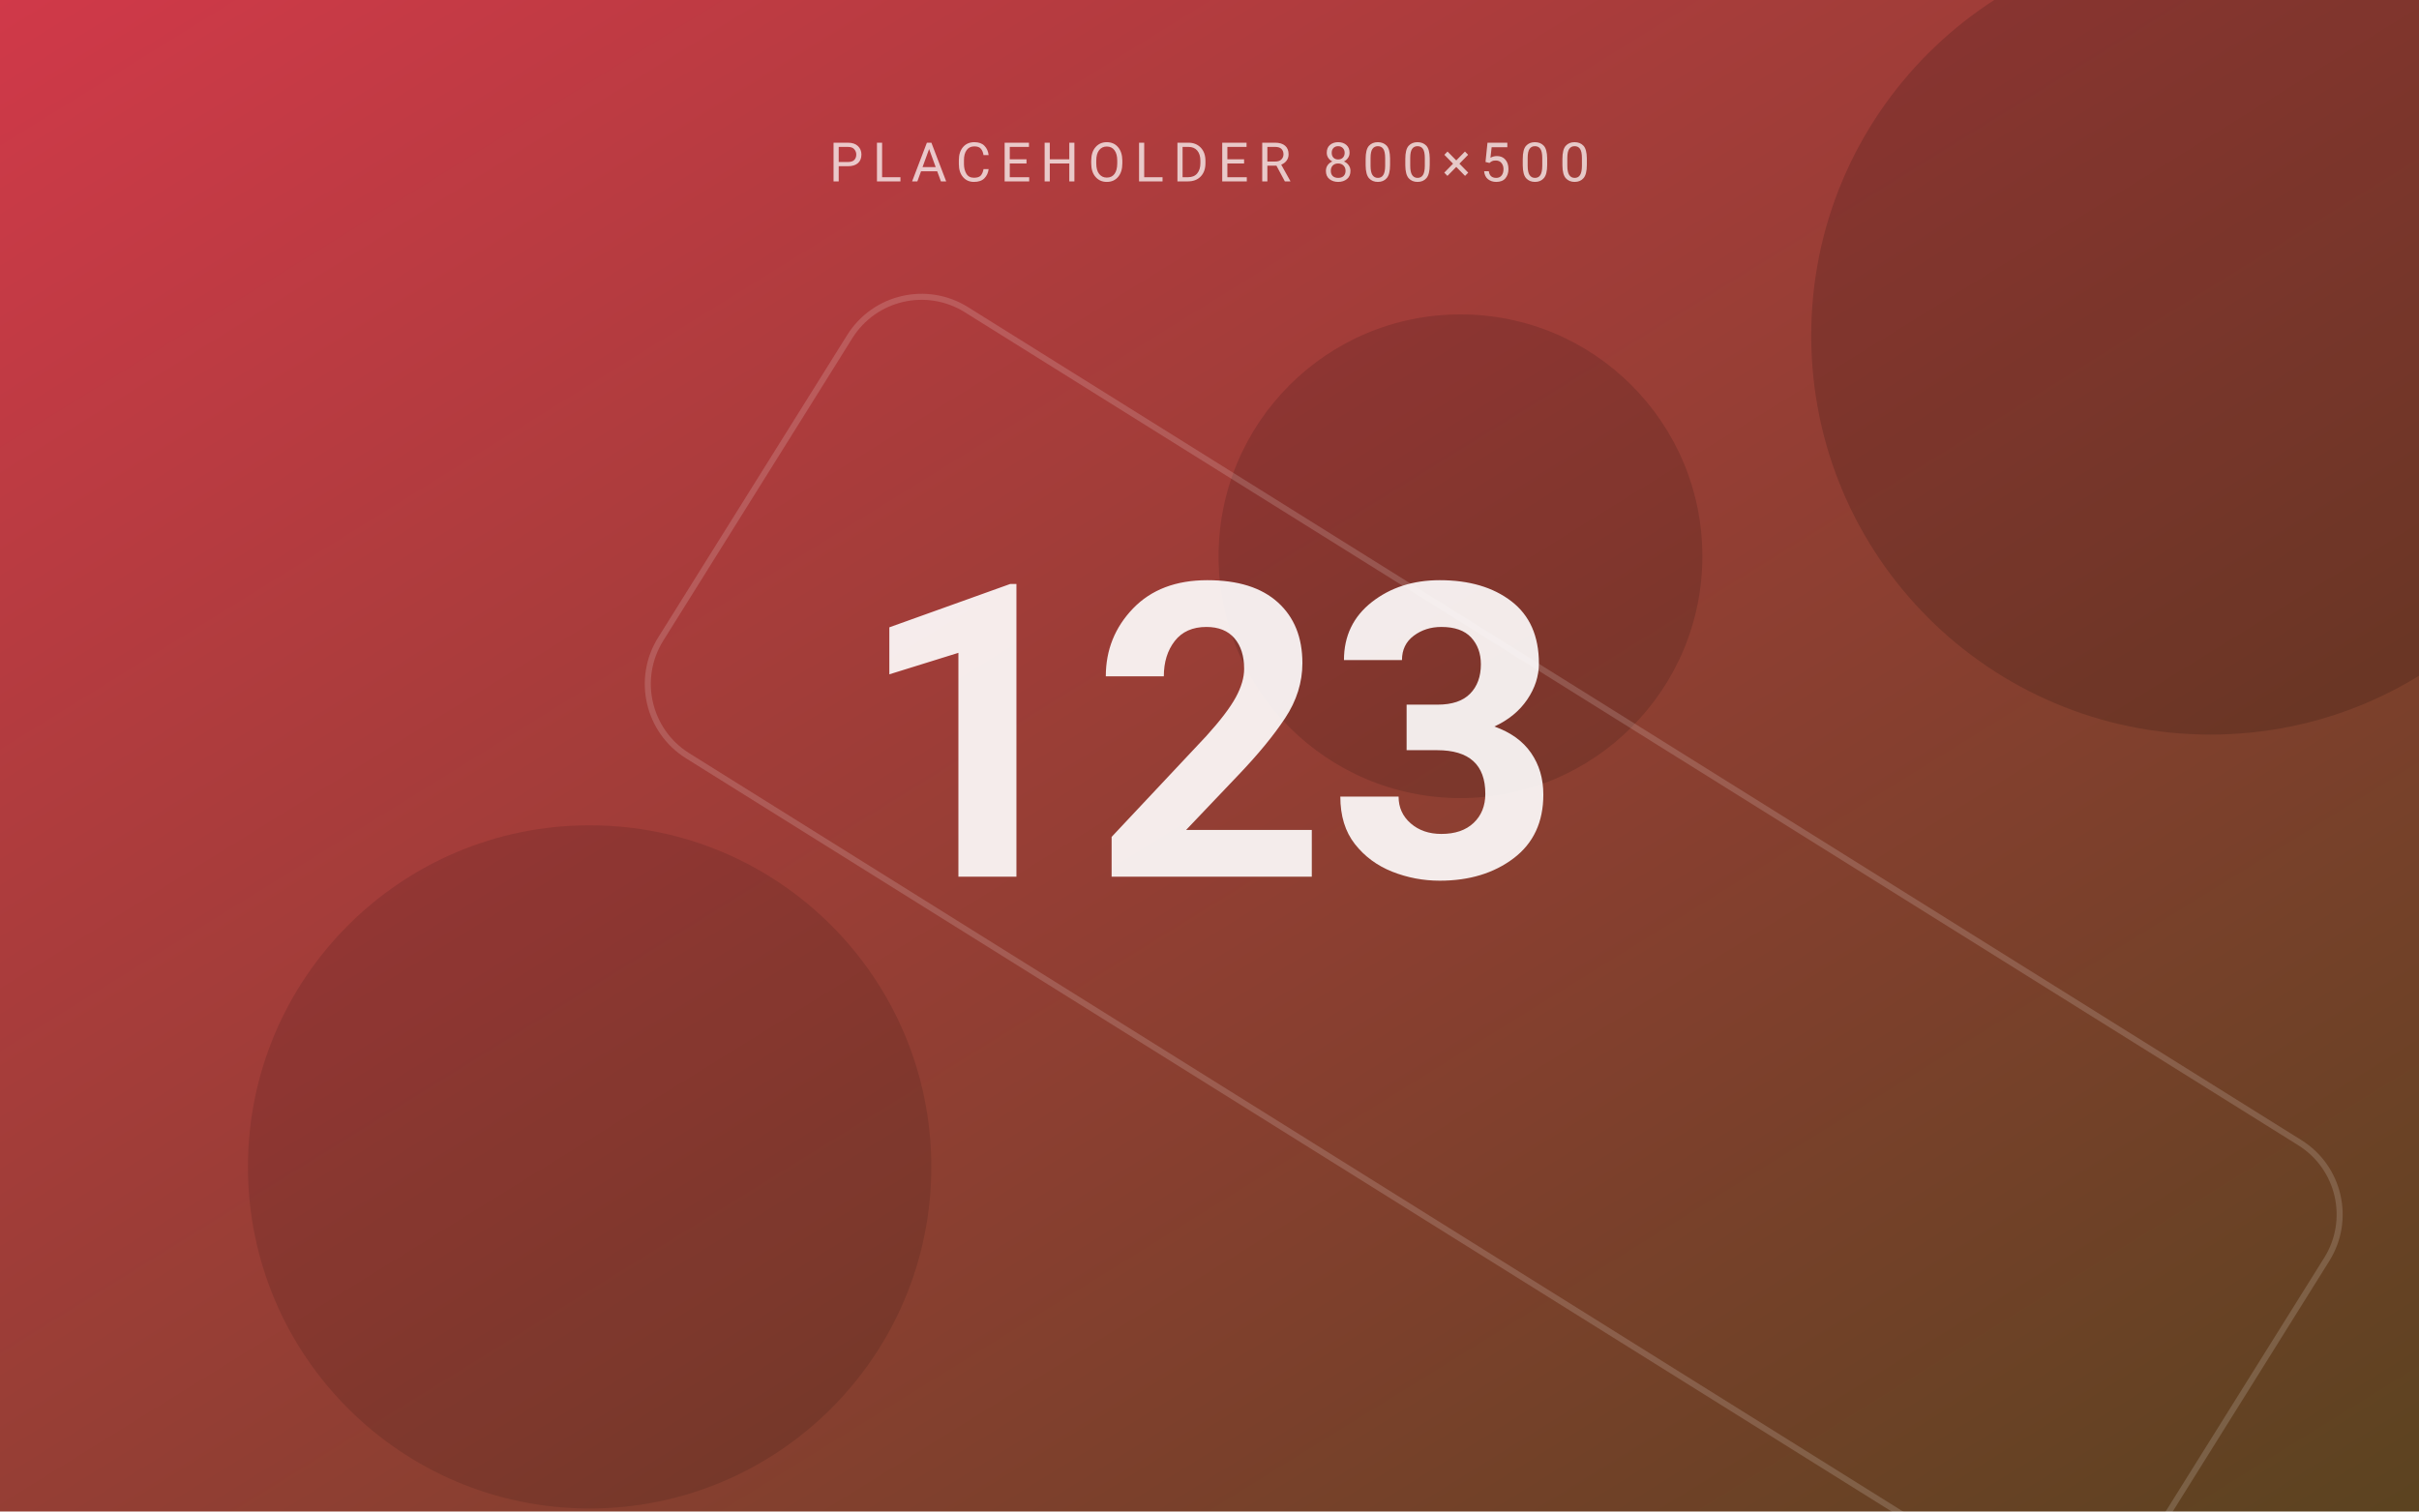
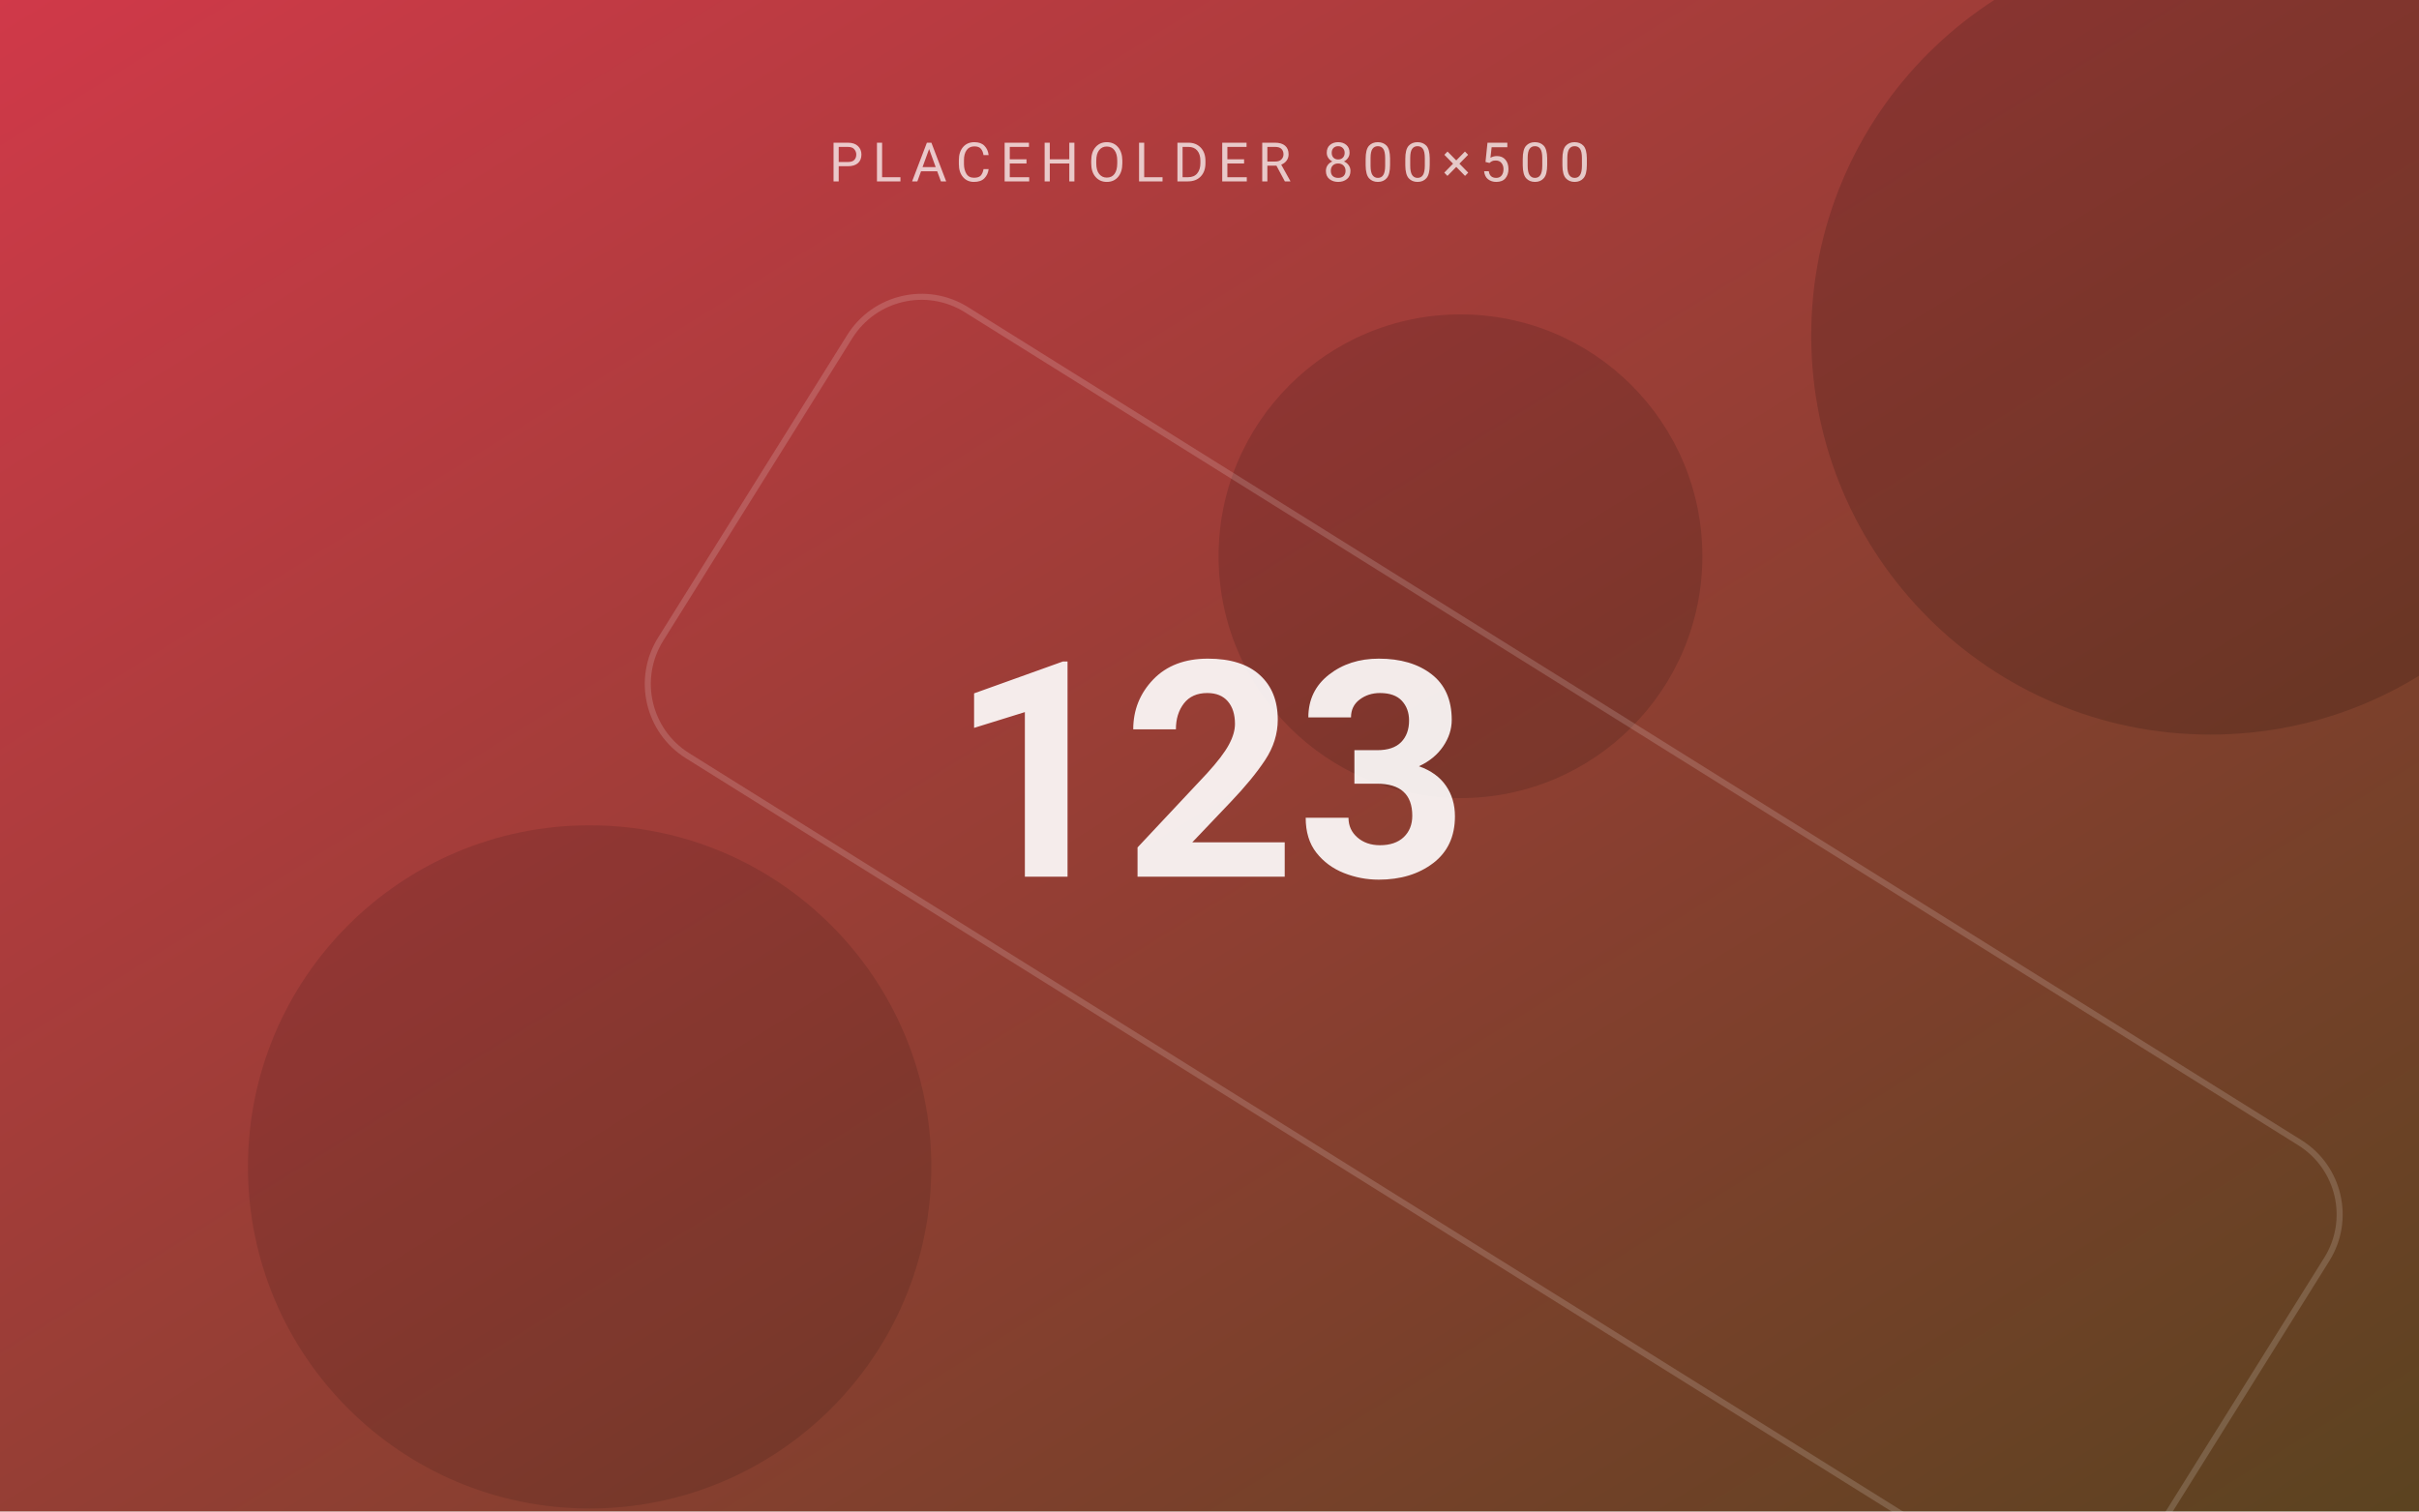
<svg xmlns="http://www.w3.org/2000/svg" width="800" height="500" viewBox="0 0 800 500" role="img">
  <defs>
    <linearGradient id="bg" x1="0" y1="0" x2="1" y2="1">
      <stop offset="0" stop-color="hsl(353.5 62% 52%)" />
      <stop offset="1" stop-color="hsl(35.5 48% 24%)" />
    </linearGradient>
  </defs>
  <rect width="800" height="500" fill="url(#bg)" />
  <circle cx="483" cy="184" r="80" fill="#000000" opacity="0.13" />
  <circle cx="731" cy="111" r="132" fill="#000000" opacity="0.15" />
  <circle cx="195" cy="386" r="113" fill="#000000" opacity="0.11" />
  <rect x="206" y="227" width="576" height="174" rx="28" fill="none" stroke="rgba(255,255,255,0.16)" stroke-width="2" transform="rotate(32 494 314)" />
  <text x="400" y="60" text-anchor="middle" font-family="ui-sans-serif,system-ui,-apple-system,'Segoe UI',Roboto,sans-serif" font-size="18" letter-spacing="3" fill="rgba(255,255,255,0.72)">PLACEHOLDER 800×500</text>
-   <text x="400" y="290" text-anchor="middle" font-family="ui-sans-serif,system-ui,-apple-system,'Segoe UI',Roboto,sans-serif" font-size="136" font-weight="700" fill="rgba(255,255,255,0.9)">123</text>
+   <text x="400" y="290" text-anchor="middle" font-family="ui-sans-serif,system-ui,-apple-system,'Segoe UI',Roboto,sans-serif" font-size="100" font-weight="700" fill="rgba(255,255,255,0.9)">123</text>
</svg>
